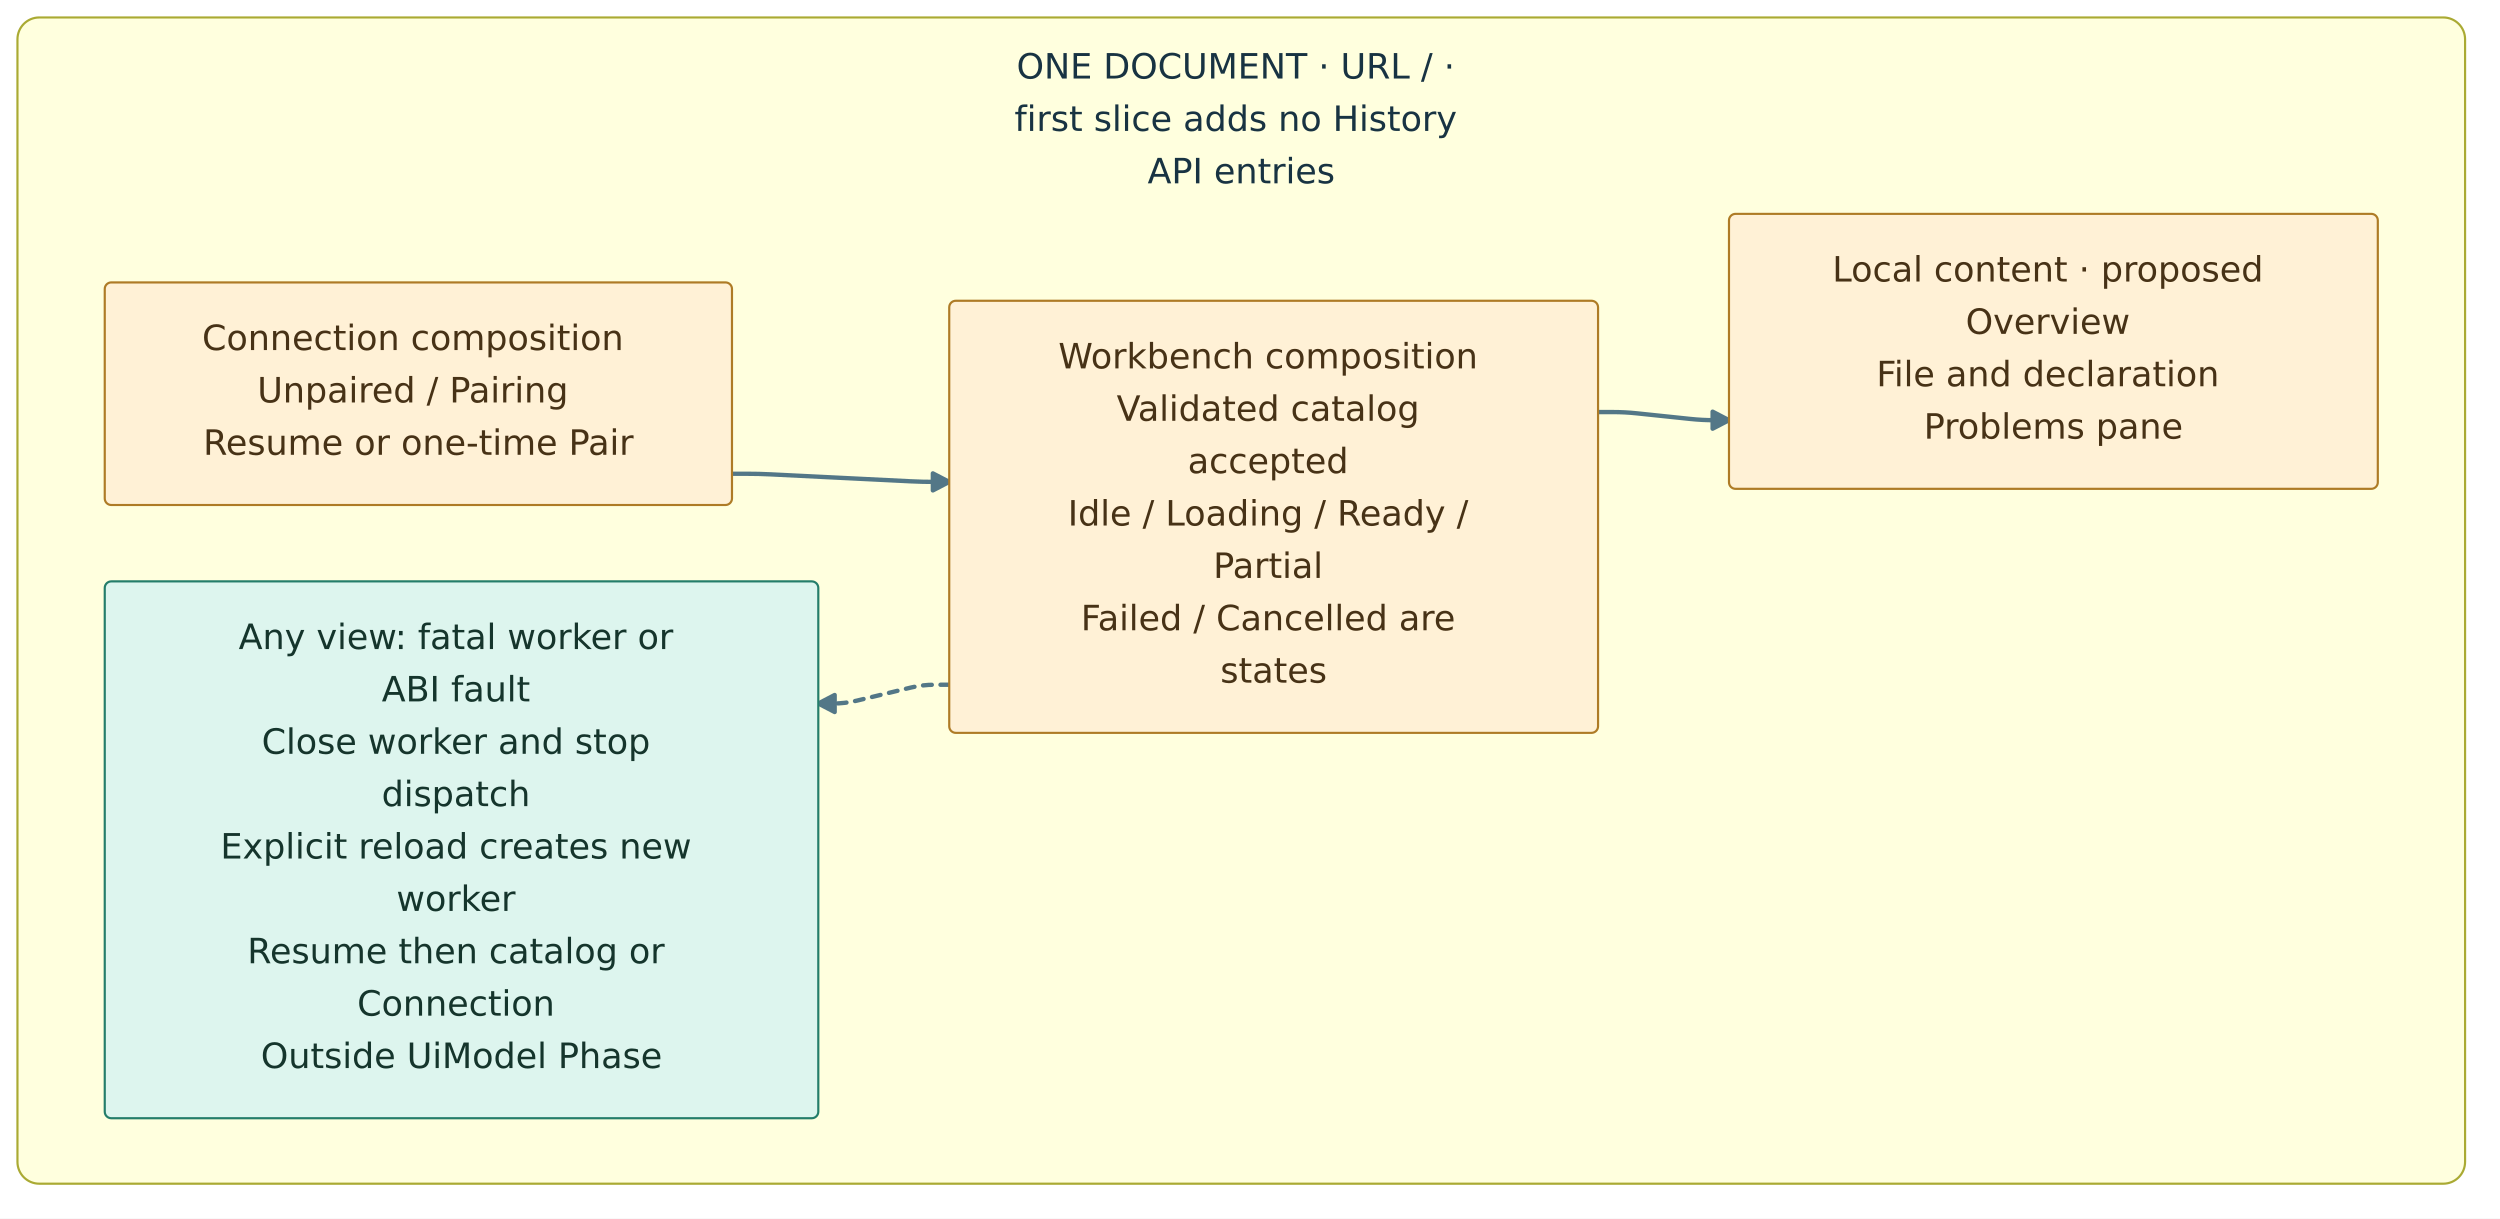
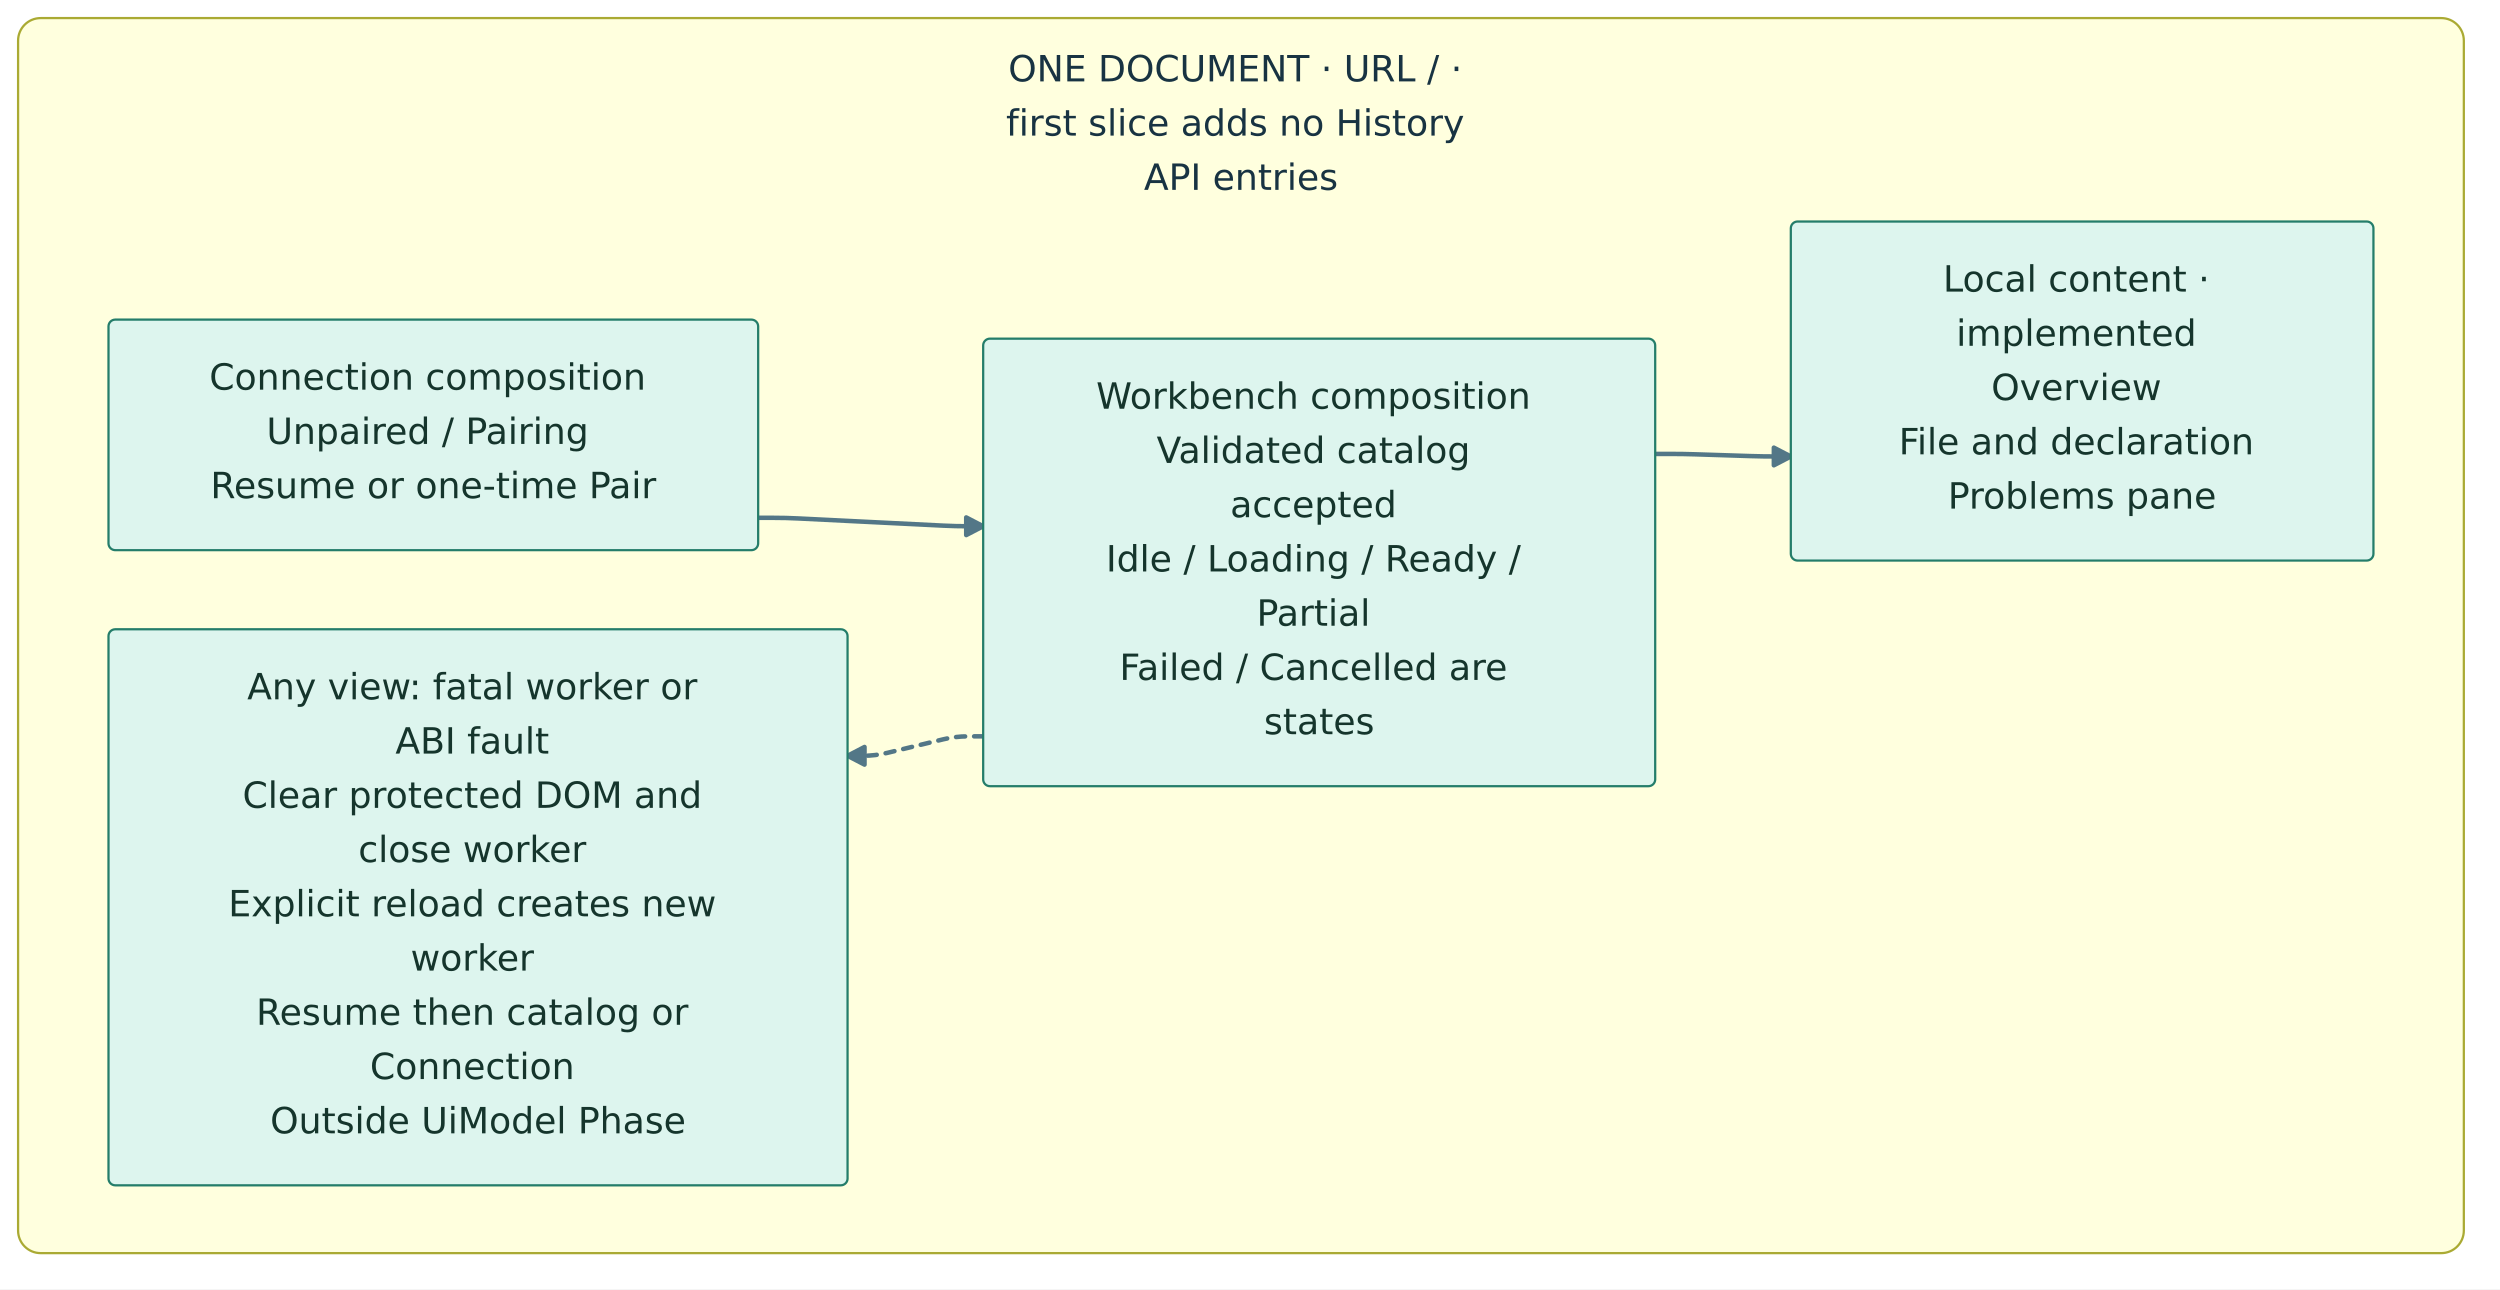
- <svg xmlns="http://www.w3.org/2000/svg" width="1145.583" height="558.408" viewBox="0 0 1145.583 558.408">
-   <rect x="0" y="0" width="1145.583" height="558.408" fill="#ffffff" />
+ <svg xmlns="http://www.w3.org/2000/svg" width="1106.032" height="570.405" viewBox="0 0 1106.032 570.405">
+   <rect x="0" y="0" width="1106.032" height="570.405" fill="#ffffff" />
  <defs>
    <marker id="arrow-0" viewBox="0 0 10 10" refX="5" refY="5" markerUnits="userSpaceOnUse" markerWidth="8" markerHeight="8" orient="auto">
      <path d="M 0 0 L 10 5 L 0 10 z" fill="#537787" stroke="#537787" stroke-width="1" stroke-dasharray="1,0" />
    </marker>
    <marker id="arrow-start-0" viewBox="0 0 10 10" refX="4.5" refY="5" markerUnits="userSpaceOnUse" markerWidth="8" markerHeight="8" orient="auto">
      <path d="M 0 5 L 10 10 L 10 0 z" fill="#537787" stroke="#537787" stroke-width="1" stroke-dasharray="1,0" />
    </marker>
  </defs>
-   <rect x="8.00" y="8.00" width="1121.58" height="534.41" rx="10" ry="10" fill="#FFFFDE" stroke="#AAAA33" stroke-width="1" />
-   <text x="568.79" y="36.00" text-anchor="middle" font-family="DejaVu Sans" font-size="16" fill="#183342">
-     <tspan x="568.79" dy="0.00">ONE DOCUMENT · URL / ·</tspan>
-     <tspan x="568.79" dy="24.00">first slice adds no History</tspan>
-     <tspan x="568.79" dy="24.00">API entries</tspan>
+   <rect x="8.00" y="8.00" width="1082.03" height="546.40" rx="10" ry="10" fill="#FFFFDE" stroke="#AAAA33" stroke-width="1" />
+   <text x="549.02" y="36.00" text-anchor="middle" font-family="DejaVu Sans" font-size="16" fill="#183342">
+     <tspan x="549.02" dy="0.00">ONE DOCUMENT · URL / ·</tspan>
+     <tspan x="549.02" dy="24.00">first slice adds no History</tspan>
+     <tspan x="549.02" dy="24.00">API entries</tspan>
  </text>
-   <path id="edge-0" class="edgePath" data-edge-id="edge-0" d="M 335.419,217.094 L 342.156,217.094 Q 347.669,217.094 353.174,217.367 L 417.214,220.548 Q 422.720,220.822 428.232,220.822 L 434.970,220.822" fill="none" stroke="#537787" stroke-width="2" stroke-linecap="round" stroke-linejoin="round" />
-   <g transform="translate(434.97 220.82) rotate(0.00)">
+   <path id="edge-0" class="edgePath" data-edge-id="edge-0" d="M 335.419,229.091 L 342.156,229.091 Q 347.669,229.091 353.174,229.365 L 417.214,232.546 Q 422.720,232.820 428.232,232.820 L 434.970,232.820" fill="none" stroke="#537787" stroke-width="2" stroke-linecap="round" stroke-linejoin="round" />
+   <g transform="translate(434.97 232.82) rotate(0.00)">
    <polygon points="0,0 -7.50,3.90 -7.50,-3.90" fill="#537787" stroke="#537787" stroke-width="2" stroke-linejoin="round" stroke-linecap="round" />
  </g>
-   <path id="edge-1" class="edgePath" data-edge-id="edge-1" d="M 732.276,188.822 L 739.014,188.822 Q 744.526,188.822 750.009,189.397 L 774.544,191.970 Q 780.026,192.545 785.539,192.545 L 792.276,192.545" fill="none" stroke="#537787" stroke-width="2" stroke-linecap="round" stroke-linejoin="round" />
-   <g transform="translate(792.28 192.54) rotate(0.00)">
+   <path id="edge-1" class="edgePath" data-edge-id="edge-1" d="M 732.276,200.820 L 739.014,200.820 Q 744.526,200.820 750.036,200.995 L 774.517,201.774 Q 780.026,201.950 785.539,201.950 L 792.276,201.950" fill="none" stroke="#537787" stroke-width="2" stroke-linecap="round" stroke-linejoin="round" />
+   <g transform="translate(792.28 201.95) rotate(0.00)">
    <polygon points="0,0 -7.50,3.90 -7.50,-3.90" fill="#537787" stroke="#537787" stroke-width="2" stroke-linejoin="round" stroke-linecap="round" />
  </g>
-   <path id="edge-2" class="edgePath" data-edge-id="edge-2" d="M 434.970,313.773 L 428.232,313.773 Q 422.720,313.773 417.362,315.071 L 392.577,321.077 Q 387.220,322.375 381.707,322.375 L 374.970,322.375" fill="none" stroke="#537787" stroke-width="2" stroke-dasharray="4 4" stroke-linecap="round" stroke-linejoin="round" />
-   <g transform="translate(374.97 322.37) rotate(180.00)">
+   <path id="edge-2" class="edgePath" data-edge-id="edge-2" d="M 434.970,325.771 L 428.232,325.771 Q 422.720,325.771 417.362,327.069 L 392.577,333.074 Q 387.220,334.372 381.707,334.372 L 374.970,334.372" fill="none" stroke="#537787" stroke-width="2" stroke-dasharray="4 4" stroke-linecap="round" stroke-linejoin="round" />
+   <g transform="translate(374.97 334.37) rotate(180.00)">
    <polygon points="0,0 -7.50,3.90 -7.50,-3.90" fill="#537787" stroke="#537787" stroke-width="2" stroke-linejoin="round" stroke-linecap="round" />
  </g>
-   <rect x="48.00" y="129.41" width="287.42" height="102.00" rx="3" ry="3" fill="#fff1d6" stroke="#ae7b26" stroke-width="1" stroke-linejoin="round" stroke-linecap="round" />
-   <text x="191.71" y="160.41" text-anchor="middle" font-family="DejaVu Sans" font-size="16" fill="#473216">
+   <rect x="48.00" y="141.40" width="287.42" height="102.00" rx="3" ry="3" fill="#ddf5ee" stroke="#247d6a" stroke-width="1" stroke-linejoin="round" stroke-linecap="round" />
+   <text x="191.71" y="172.40" text-anchor="middle" font-family="DejaVu Sans" font-size="16" fill="#15352c">
    <tspan x="191.71" dy="0.00">Connection composition</tspan>
    <tspan x="191.71" dy="24.00">Unpaired / Pairing</tspan>
    <tspan x="191.71" dy="24.00">Resume or one-time Pair</tspan>
  </text>
-   <rect x="48.00" y="266.41" width="326.97" height="246.00" rx="3" ry="3" fill="#ddf5ee" stroke="#247d6a" stroke-width="1" stroke-linejoin="round" stroke-linecap="round" />
-   <text x="211.48" y="297.41" text-anchor="middle" font-family="DejaVu Sans" font-size="16" fill="#15352c">
+   <rect x="48.00" y="278.40" width="326.97" height="246.00" rx="3" ry="3" fill="#ddf5ee" stroke="#247d6a" stroke-width="1" stroke-linejoin="round" stroke-linecap="round" />
+   <text x="211.48" y="309.40" text-anchor="middle" font-family="DejaVu Sans" font-size="16" fill="#15352c">
    <tspan x="211.48" dy="0.00">Any view: fatal worker or</tspan>
    <tspan x="211.48" dy="24.00">ABI fault</tspan>
-     <tspan x="211.48" dy="24.00">Close worker and stop</tspan>
-     <tspan x="211.48" dy="24.00">dispatch</tspan>
+     <tspan x="211.48" dy="24.00">Clear protected DOM and</tspan>
+     <tspan x="211.48" dy="24.00">close worker</tspan>
    <tspan x="211.48" dy="24.00">Explicit reload creates new</tspan>
    <tspan x="211.48" dy="24.00">worker</tspan>
    <tspan x="211.48" dy="24.00">Resume then catalog or</tspan>
    <tspan x="211.48" dy="24.00">Connection</tspan>
    <tspan x="211.48" dy="24.00">Outside UiModel Phase</tspan>
  </text>
-   <rect x="792.28" y="98.00" width="297.31" height="126.00" rx="3" ry="3" fill="#fff1d6" stroke="#ae7b26" stroke-width="1" stroke-linejoin="round" stroke-linecap="round" />
-   <text x="940.93" y="129.00" text-anchor="middle" font-family="DejaVu Sans" font-size="16" fill="#473216">
-     <tspan x="940.93" dy="0.00">Local content · proposed</tspan>
-     <tspan x="940.93" dy="24.00">Overview</tspan>
-     <tspan x="940.93" dy="24.00">File and declaration</tspan>
-     <tspan x="940.93" dy="24.00">Problems pane</tspan>
+   <rect x="792.28" y="98.00" width="257.76" height="150.00" rx="3" ry="3" fill="#ddf5ee" stroke="#247d6a" stroke-width="1" stroke-linejoin="round" stroke-linecap="round" />
+   <text x="921.15" y="129.00" text-anchor="middle" font-family="DejaVu Sans" font-size="16" fill="#15352c">
+     <tspan x="921.15" dy="0.00">Local content ·</tspan>
+     <tspan x="921.15" dy="24.00">implemented</tspan>
+     <tspan x="921.15" dy="24.00">Overview</tspan>
+     <tspan x="921.15" dy="24.00">File and declaration</tspan>
+     <tspan x="921.15" dy="24.00">Problems pane</tspan>
  </text>
-   <rect x="434.97" y="137.82" width="297.31" height="198.00" rx="3" ry="3" fill="#fff1d6" stroke="#ae7b26" stroke-width="1" stroke-linejoin="round" stroke-linecap="round" />
-   <text x="583.62" y="168.82" text-anchor="middle" font-family="DejaVu Sans" font-size="16" fill="#473216">
+   <rect x="434.97" y="149.82" width="297.31" height="198.00" rx="3" ry="3" fill="#ddf5ee" stroke="#247d6a" stroke-width="1" stroke-linejoin="round" stroke-linecap="round" />
+   <text x="583.62" y="180.82" text-anchor="middle" font-family="DejaVu Sans" font-size="16" fill="#15352c">
    <tspan x="583.62" dy="0.00">Workbench composition</tspan>
    <tspan x="583.62" dy="24.00">Validated catalog</tspan>
    <tspan x="583.62" dy="24.00">accepted</tspan>
    <tspan x="583.62" dy="24.00">Idle / Loading / Ready /</tspan>
    <tspan x="583.62" dy="24.00">Partial</tspan>
    <tspan x="583.62" dy="24.00">Failed / Cancelled are</tspan>
    <tspan x="583.62" dy="24.00">states</tspan>
  </text>
</svg>
